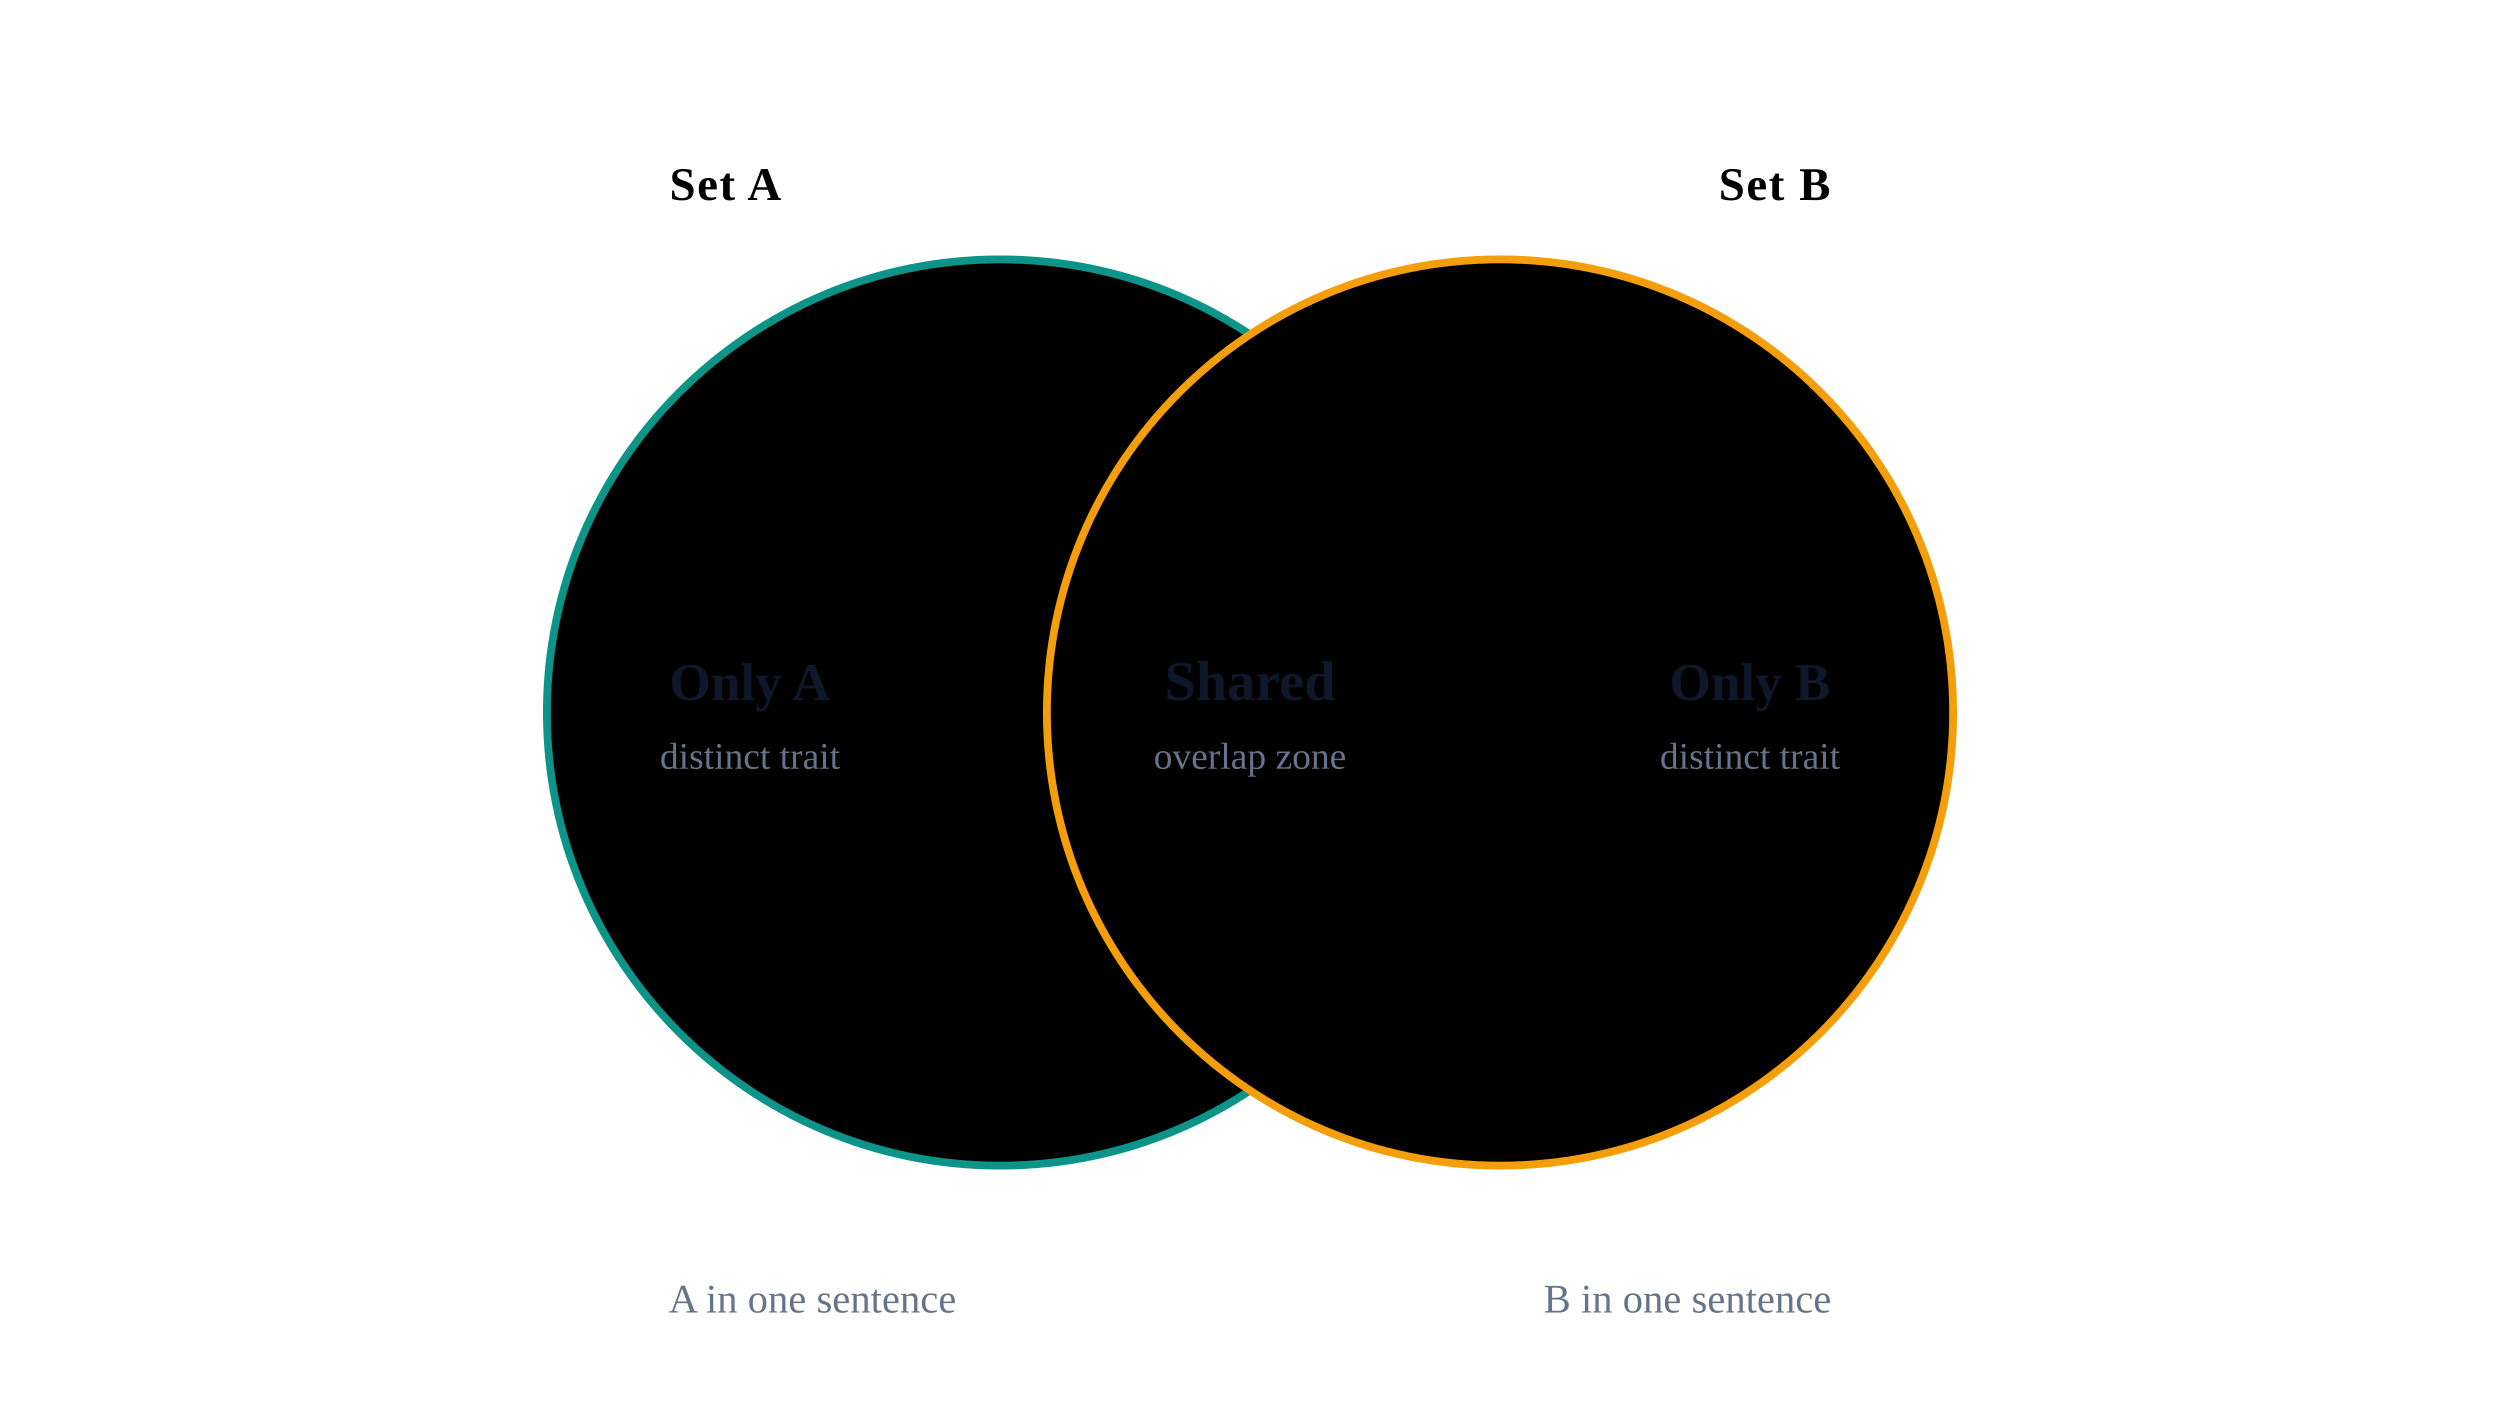
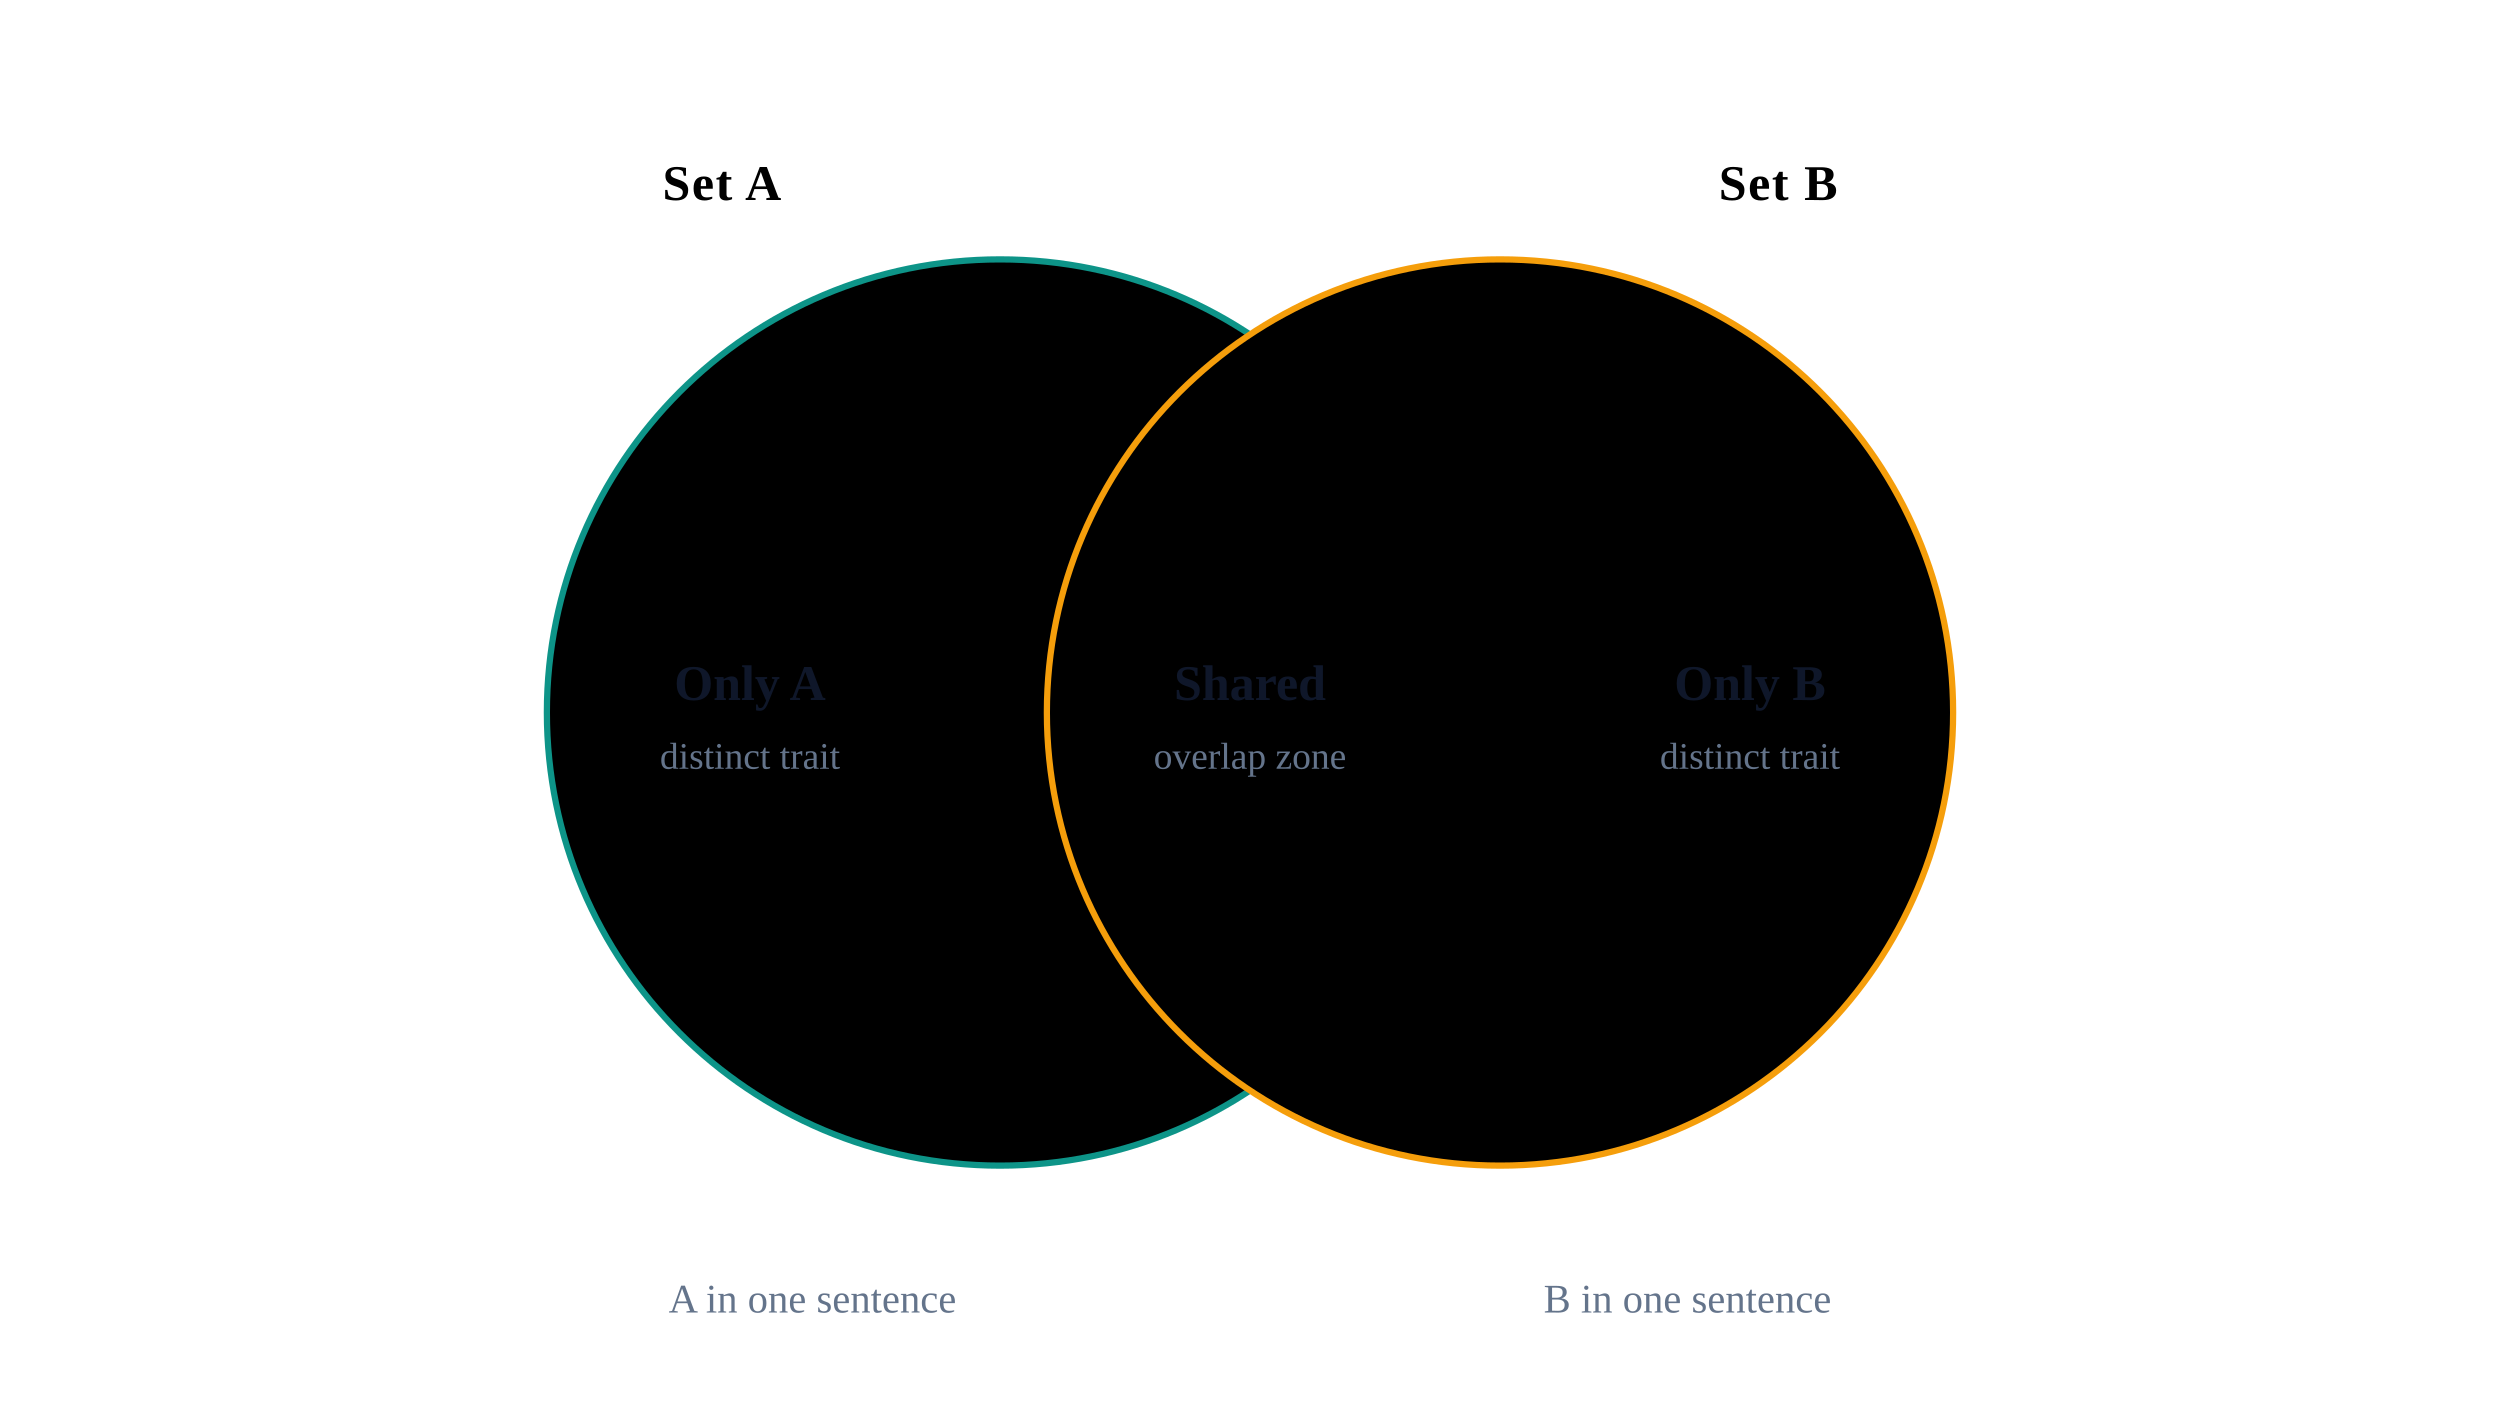
<svg xmlns="http://www.w3.org/2000/svg" viewBox="0 0 800 450" role="img" aria-label="Two overlapping circles, Set A and Set B, with a shared middle zone" style="width:100%;height:auto">
  <g>
-     <circle cx="320" cy="228" r="145" style="fill:color-mix(in srgb, var(--teal,#0d9488) 24%, transparent);stroke:var(--teal,#0d9488);stroke-width:2.5" />
-     <circle cx="480" cy="228" r="145" style="fill:color-mix(in srgb, var(--amber,#f59e0b) 24%, transparent);stroke:var(--amber,#f59e0b);stroke-width:2.5" />
+     <circle cx="320" cy="228" r="145" style="fill:color-mix(in srgb, var(--teal,#0d9488) 24%, transparent);stroke:var(--teal,#0d9488);stroke-width:2" />
+     <circle cx="480" cy="228" r="145" style="fill:color-mix(in srgb, var(--amber,#f59e0b) 24%, transparent);stroke:var(--amber,#f59e0b);stroke-width:2" />
  </g>
-   <text x="250" y="64" text-anchor="end" letter-spacing=".5" style="font-family:var(--font-head,ui-sans-serif,system-ui);font-size:15px;font-weight:700;fill:color-mix(in srgb, var(--teal,#0d9488) 70%, var(--text,#0f172a))">Set A</text>
-   <text x="550" y="64" letter-spacing=".5" style="font-family:var(--font-head,ui-sans-serif,system-ui);font-size:15px;font-weight:700;fill:color-mix(in srgb, var(--amber,#f59e0b) 70%, var(--text,#0f172a))">Set B</text>
+   <text x="250" y="64" text-anchor="end" letter-spacing=".5" style="font-family:var(--font-head,ui-sans-serif,system-ui);font-size:16px;font-weight:700;fill:color-mix(in srgb, var(--teal,#0d9488) 70%, var(--text,#0f172a))">Set A</text>
+   <text x="550" y="64" letter-spacing=".5" style="font-family:var(--font-head,ui-sans-serif,system-ui);font-size:16px;font-weight:700;fill:color-mix(in srgb, var(--amber,#f59e0b) 70%, var(--text,#0f172a))">Set B</text>
  <g>
-     <text x="240" y="224" text-anchor="middle" style="font-family:var(--font-head,ui-sans-serif,system-ui);font-size:17px;font-weight:600;fill:var(--text,#0f172a)">Only A</text>
+     <text x="240" y="224" text-anchor="middle" style="font-family:var(--font-head,ui-sans-serif,system-ui);font-size:16px;font-weight:600;fill:var(--text,#0f172a)">Only A</text>
    <text x="240" y="246" text-anchor="middle" style="font-family:var(--font-sans,ui-sans-serif,system-ui);font-size:12px;fill:var(--text-muted,#64748b)">distinct trait</text>
-     <text x="400" y="224" text-anchor="middle" style="font-family:var(--font-head,ui-sans-serif,system-ui);font-size:18px;font-weight:700;fill:var(--text,#0f172a)">Shared</text>
+     <text x="400" y="224" text-anchor="middle" style="font-family:var(--font-head,ui-sans-serif,system-ui);font-size:16px;font-weight:700;fill:var(--text,#0f172a)">Shared</text>
    <text x="400" y="246" text-anchor="middle" style="font-family:var(--font-sans,ui-sans-serif,system-ui);font-size:12px;fill:var(--text-muted,#64748b)">overlap zone</text>
-     <text x="560" y="224" text-anchor="middle" style="font-family:var(--font-head,ui-sans-serif,system-ui);font-size:17px;font-weight:600;fill:var(--text,#0f172a)">Only B</text>
+     <text x="560" y="224" text-anchor="middle" style="font-family:var(--font-head,ui-sans-serif,system-ui);font-size:16px;font-weight:600;fill:var(--text,#0f172a)">Only B</text>
    <text x="560" y="246" text-anchor="middle" style="font-family:var(--font-sans,ui-sans-serif,system-ui);font-size:12px;fill:var(--text-muted,#64748b)">distinct trait</text>
  </g>
  <text x="260" y="420" text-anchor="middle" style="font-family:var(--font-sans,ui-sans-serif,system-ui);font-size:13px;fill:var(--text-muted,#64748b)">A in one sentence</text>
  <text x="540" y="420" text-anchor="middle" style="font-family:var(--font-sans,ui-sans-serif,system-ui);font-size:13px;fill:var(--text-muted,#64748b)">B in one sentence</text>
</svg>
